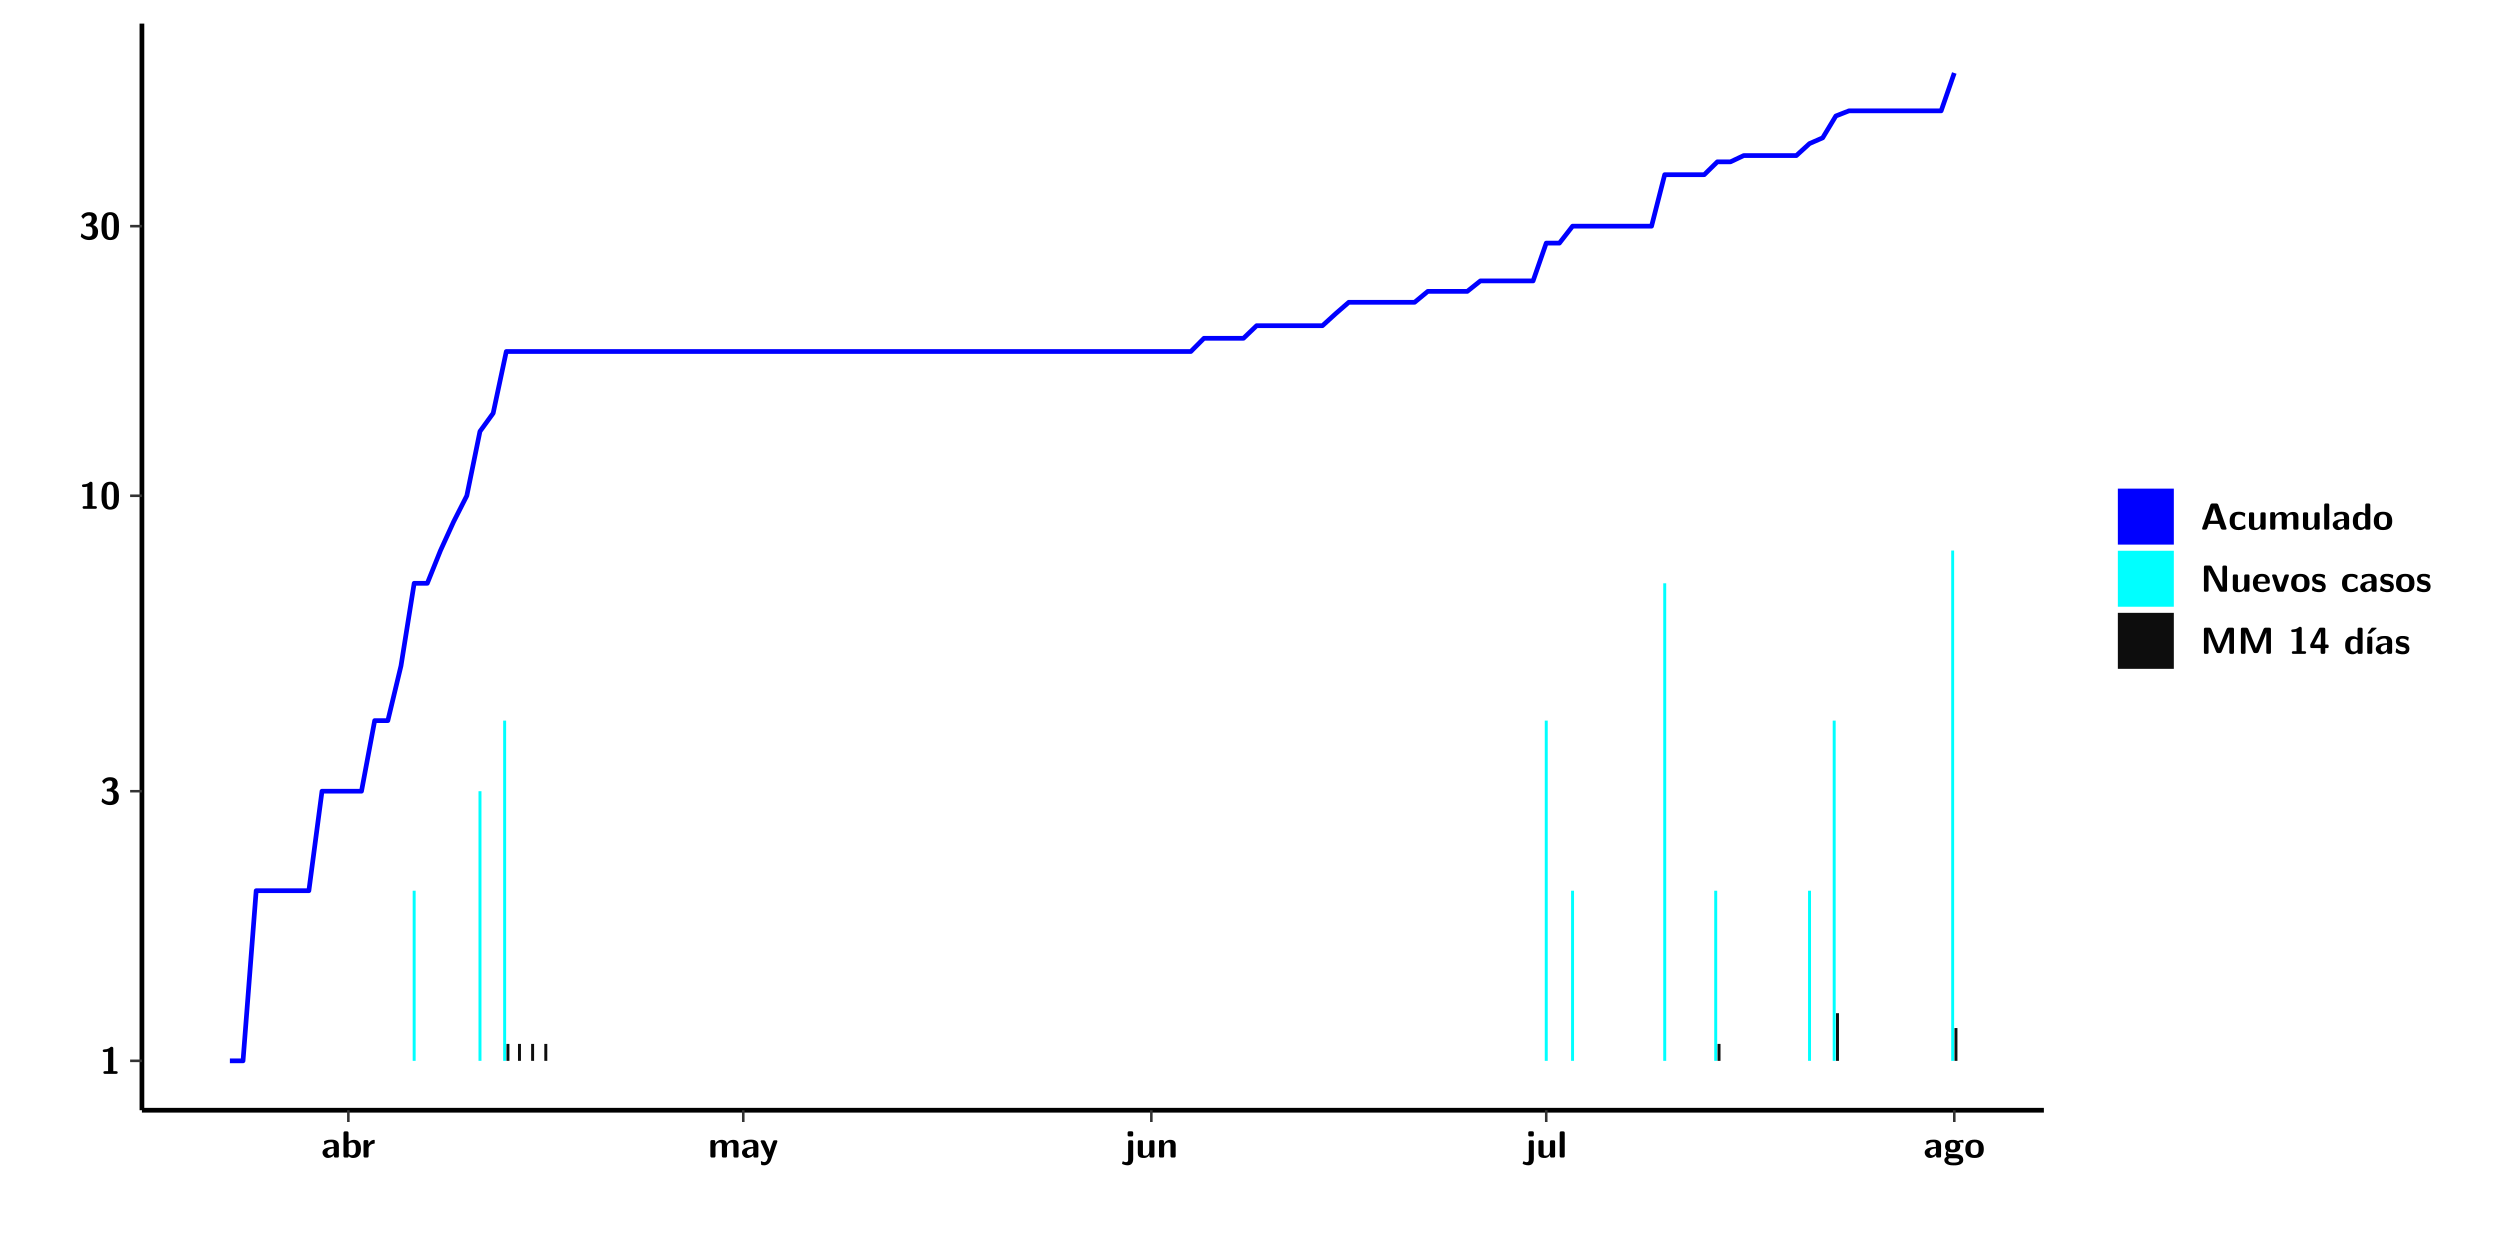
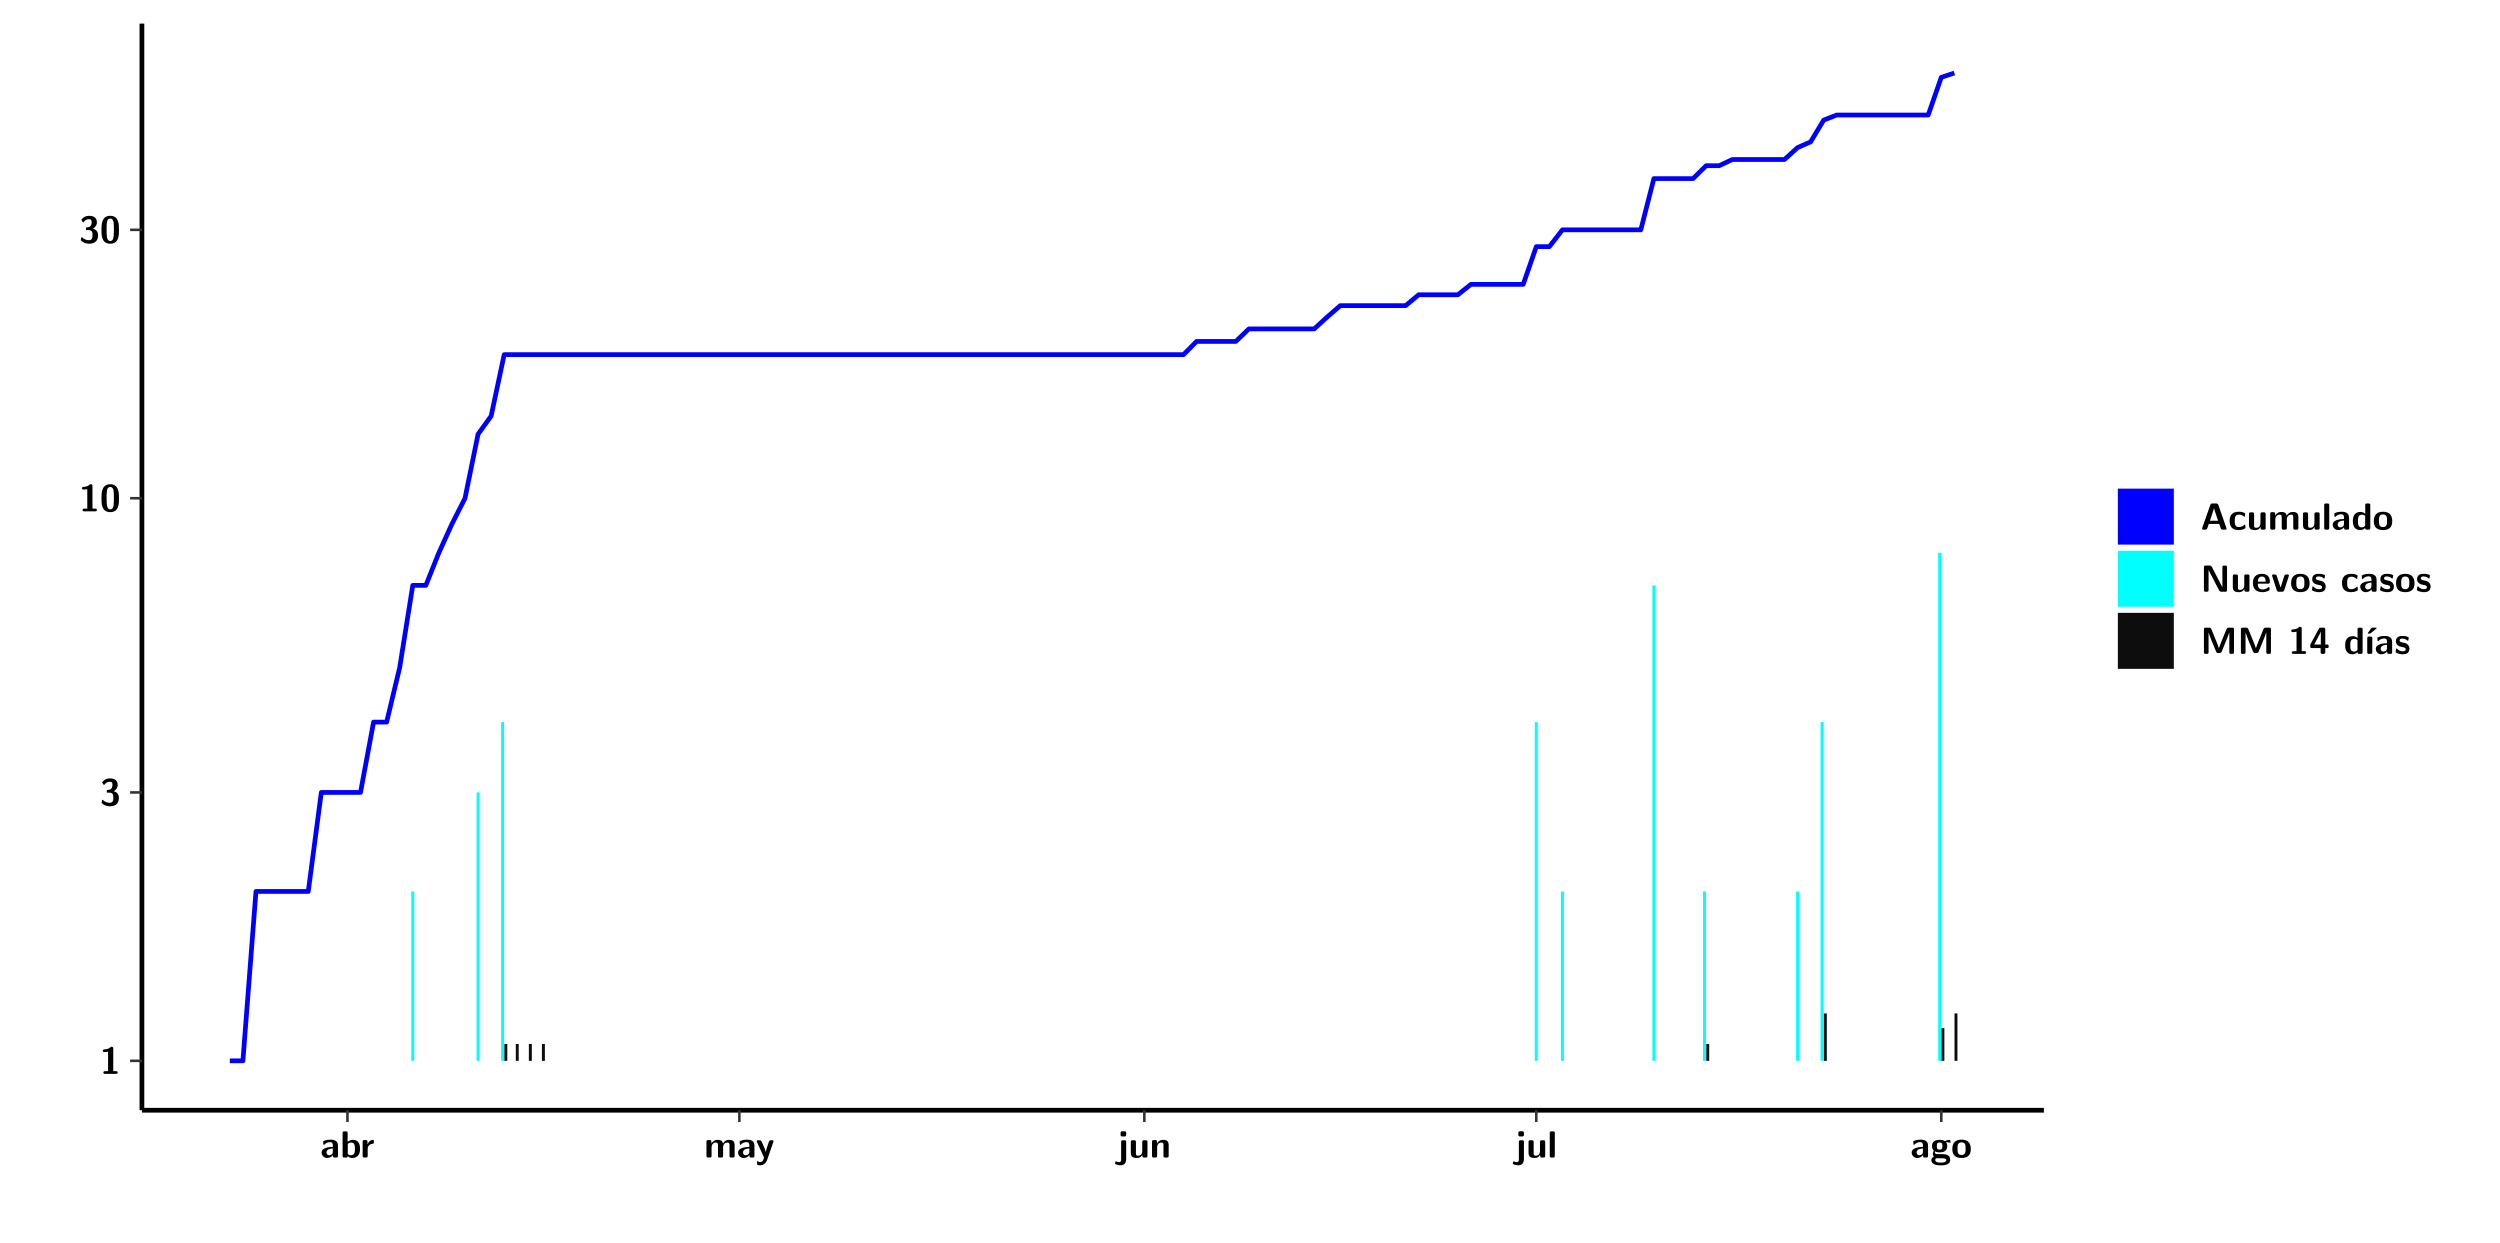
<svg xmlns="http://www.w3.org/2000/svg" xmlns:xlink="http://www.w3.org/1999/xlink" width="579.653pt" height="288pt" viewBox="0 0 579.653 288" version="1.1">
  <defs>
    <g>
      <symbol overflow="visible" id="glyph0-0">
        <path style="stroke:none;" d="" />
      </symbol>
      <symbol overflow="visible" id="glyph0-1">
        <path style="stroke:none;" d="M 3.109 -5.859 C 3.109 -6.016 3.109 -6.281 2.719 -6.281 C 2.547 -6.281 2.516 -6.266 2.406 -6.156 C 2.25 -6.016 1.922 -5.688 1.047 -5.672 C 0.891 -5.672 0.672 -5.609 0.672 -5.359 C 0.672 -5.047 0.969 -5.047 1.094 -5.047 C 1.344 -5.047 1.656 -5.078 1.906 -5.156 L 1.906 -0.625 L 1.234 -0.625 C 1.109 -0.625 0.812 -0.625 0.812 -0.312 C 0.812 0 1.109 0 1.234 0 L 3.719 0 C 3.828 0 4.141 0 4.141 -0.312 C 4.141 -0.625 3.828 -0.625 3.719 -0.625 L 3.109 -0.625 Z M 3.109 -5.859 " />
      </symbol>
      <symbol overflow="visible" id="glyph0-2">
        <path style="stroke:none;" d="M 0.844 -4.859 C 0.906 -4.766 0.953 -4.766 0.969 -4.766 C 1.031 -4.766 1.047 -4.797 1.094 -4.859 C 1.547 -5.5 2.172 -5.5 2.281 -5.5 C 2.844 -5.5 2.922 -5.203 2.922 -4.781 C 2.922 -4.656 2.922 -4.234 2.641 -3.906 C 2.438 -3.656 2.219 -3.641 1.953 -3.625 C 1.859 -3.609 1.688 -3.609 1.672 -3.578 C 1.609 -3.562 1.609 -3.5 1.609 -3.359 L 1.609 -3.203 C 1.609 -2.984 1.609 -2.969 1.844 -2.969 L 2.219 -2.969 C 3.031 -2.969 3.125 -2.469 3.125 -1.797 C 3.125 -1.203 3.062 -0.625 2.266 -0.625 C 1.984 -0.625 1.328 -0.688 0.75 -1.25 C 0.672 -1.328 0.656 -1.328 0.625 -1.328 C 0.531 -1.328 0.516 -1.25 0.516 -1.234 C 0.516 -1.234 0.406 -0.672 0.406 -0.625 C 0.406 -0.516 1.156 0.188 2.312 0.188 C 3.812 0.188 4.406 -0.609 4.406 -1.781 C 4.406 -2.562 3.984 -3.109 3.203 -3.297 C 3.906 -3.688 4.141 -4.266 4.141 -4.766 C 4.141 -6.156 2.891 -6.281 2.328 -6.281 C 1.125 -6.281 0.531 -5.422 0.531 -5.344 C 0.531 -5.297 0.594 -5.219 0.594 -5.219 Z M 0.844 -4.859 " />
      </symbol>
      <symbol overflow="visible" id="glyph0-3">
        <path style="stroke:none;" d="M 4.438 -3 C 4.438 -4.203 4.438 -6.281 2.406 -6.281 C 0.375 -6.281 0.375 -4.219 0.375 -3 C 0.375 -1.812 0.375 0.188 2.406 0.188 C 4.438 0.188 4.438 -1.781 4.438 -3 Z M 2.406 -0.438 C 1.75 -0.438 1.656 -1.25 1.625 -1.484 C 1.562 -1.953 1.562 -2.766 1.562 -3.125 C 1.562 -3.641 1.562 -4.203 1.625 -4.641 C 1.641 -4.875 1.734 -5.641 2.406 -5.641 C 3.047 -5.641 3.156 -4.906 3.188 -4.734 C 3.25 -4.281 3.25 -3.594 3.25 -3.125 C 3.25 -2.625 3.25 -1.953 3.188 -1.469 C 3.156 -1.234 3.062 -0.438 2.406 -0.438 Z M 2.406 -0.438 " />
      </symbol>
      <symbol overflow="visible" id="glyph0-4">
        <path style="stroke:none;" d="M 4.062 -2.766 C 4.062 -4.156 2.734 -4.156 2.297 -4.156 C 1.891 -4.156 1.453 -4.125 0.859 -3.891 C 0.672 -3.797 0.625 -3.781 0.625 -3.688 C 0.625 -3.625 0.688 -3.109 0.688 -3.047 C 0.703 -2.984 0.75 -2.938 0.812 -2.938 C 0.844 -2.938 0.875 -2.969 0.906 -3 C 1.281 -3.391 1.719 -3.578 2.266 -3.578 C 2.734 -3.578 2.875 -3.297 2.875 -2.781 L 2.875 -2.469 C 2.562 -2.469 0.266 -2.453 0.266 -1.172 C 0.266 -0.547 0.766 0.094 1.531 0.094 C 1.828 0.094 2.484 0.016 2.906 -0.594 L 2.906 -0.422 C 2.906 -0.141 2.969 0 3.328 0 L 3.641 0 C 3.984 0 4.062 -0.109 4.062 -0.422 Z M 2.875 -1.344 C 2.875 -0.531 2.047 -0.531 2.016 -0.531 C 1.641 -0.531 1.406 -0.844 1.406 -1.188 C 1.406 -2.047 2.625 -2.109 2.875 -2.109 Z M 2.875 -1.344 " />
      </symbol>
      <symbol overflow="visible" id="glyph0-5">
        <path style="stroke:none;" d="M 1.703 -5.656 C 1.703 -5.938 1.641 -6.078 1.281 -6.078 L 0.953 -6.078 C 0.641 -6.078 0.531 -5.984 0.531 -5.656 L 0.531 -0.422 C 0.531 -0.109 0.625 0 0.953 0 L 1.312 0 C 1.453 0 1.719 0 1.734 -0.344 C 2.125 0.094 2.578 0.094 2.719 0.094 C 4.578 0.094 4.578 -1.594 4.578 -2.031 C 4.578 -2.453 4.578 -4.109 2.938 -4.109 C 2.219 -4.109 1.781 -3.703 1.703 -3.625 Z M 1.734 -3.172 C 1.844 -3.281 2.109 -3.484 2.5 -3.484 C 3.391 -3.484 3.391 -2.672 3.391 -2.016 C 3.391 -1.375 3.391 -0.531 2.406 -0.531 C 2.047 -0.531 1.828 -0.75 1.734 -0.875 Z M 1.734 -3.172 " />
      </symbol>
      <symbol overflow="visible" id="glyph0-6">
        <path style="stroke:none;" d="M 1.703 -2.016 C 1.703 -2.844 2.391 -3.188 2.938 -3.219 C 3.109 -3.234 3.125 -3.234 3.125 -3.469 L 3.125 -3.875 C 3.125 -4.047 3.125 -4.109 2.969 -4.109 C 2.719 -4.109 2.078 -4.031 1.672 -3.078 L 1.656 -3.078 L 1.656 -3.641 C 1.656 -3.922 1.594 -4.062 1.234 -4.062 L 0.953 -4.062 C 0.641 -4.062 0.531 -3.969 0.531 -3.641 L 0.531 -0.422 C 0.531 -0.109 0.625 0 0.953 0 L 1.281 0 C 1.609 0 1.703 -0.109 1.703 -0.422 Z M 1.703 -2.016 " />
      </symbol>
      <symbol overflow="visible" id="glyph0-7">
        <path style="stroke:none;" d="M 7.062 -2.844 C 7.062 -3.75 6.672 -4.109 5.781 -4.109 C 5.156 -4.109 4.688 -3.828 4.359 -3.25 C 4.219 -4.078 3.484 -4.109 3.109 -4.109 C 2.938 -4.109 2.578 -4.109 2.188 -3.828 C 1.906 -3.625 1.734 -3.344 1.672 -3.203 L 1.672 -3.641 C 1.672 -3.922 1.609 -4.062 1.25 -4.062 L 0.953 -4.062 C 0.625 -4.062 0.531 -3.969 0.531 -3.641 L 0.531 -0.422 C 0.531 -0.109 0.625 0 0.953 0 L 1.297 0 C 1.625 0 1.719 -0.109 1.719 -0.422 L 1.719 -2.359 C 1.719 -3.141 2.25 -3.484 2.688 -3.484 C 3.109 -3.484 3.203 -3.297 3.203 -2.828 L 3.203 -0.422 C 3.203 -0.109 3.297 0 3.625 0 L 3.969 0 C 4.297 0 4.391 -0.109 4.391 -0.422 L 4.391 -2.359 C 4.391 -3.141 4.922 -3.484 5.359 -3.484 C 5.781 -3.484 5.875 -3.297 5.875 -2.828 L 5.875 -0.422 C 5.875 -0.109 5.969 0 6.297 0 L 6.641 0 C 6.984 0 7.062 -0.109 7.062 -0.422 Z M 7.062 -2.844 " />
      </symbol>
      <symbol overflow="visible" id="glyph0-8">
        <path style="stroke:none;" d="M 4.109 -3.609 C 4.141 -3.719 4.141 -3.734 4.141 -3.781 C 4.141 -4.016 3.906 -4.016 3.797 -4.016 L 3.609 -4.016 C 3.469 -4.016 3.266 -4.016 3.141 -3.812 C 3.109 -3.766 2.406 -1.828 2.359 -1.25 L 2.344 -1.25 C 2.312 -1.672 1.953 -2.484 1.562 -3.328 C 1.328 -3.891 1.266 -4.016 0.828 -4.016 L 0.594 -4.016 C 0.469 -4.016 0.25 -4.016 0.25 -3.781 C 0.25 -3.75 0.281 -3.688 0.297 -3.641 L 1.953 0 C 1.891 0.188 1.859 0.281 1.828 0.375 C 1.734 0.656 1.578 1.047 1.109 1.047 C 0.812 1.047 0.609 0.922 0.516 0.875 C 0.469 0.844 0.453 0.828 0.422 0.828 C 0.391 0.828 0.312 0.859 0.312 0.969 C 0.312 1.031 0.375 1.641 0.391 1.672 C 0.469 1.781 0.953 1.797 1.094 1.797 C 2.172 1.797 2.609 0.766 2.672 0.547 Z M 4.109 -3.609 " />
      </symbol>
      <symbol overflow="visible" id="glyph0-9">
        <path style="stroke:none;" d="M 1.969 -5.672 C 1.969 -5.953 1.906 -6.094 1.547 -6.094 L 1.094 -6.094 C 0.766 -6.094 0.672 -5.984 0.672 -5.672 L 0.672 -5.312 C 0.672 -5.031 0.734 -4.891 1.094 -4.891 L 1.547 -4.891 C 1.875 -4.891 1.969 -5 1.969 -5.312 Z M 0.797 0.484 C 0.797 0.703 0.797 1.062 0.25 1.062 C 0.156 1.062 -0.094 1.031 -0.266 0.922 C -0.359 0.875 -0.375 0.875 -0.406 0.875 C -0.484 0.875 -0.5 0.922 -0.547 1.094 C -0.609 1.281 -0.625 1.359 -0.625 1.391 C -0.625 1.547 0.109 1.797 0.656 1.797 C 1.625 1.797 1.969 1.141 1.969 0.281 L 1.969 -3.594 C 1.969 -3.875 1.906 -4.016 1.547 -4.016 L 1.219 -4.016 C 0.891 -4.016 0.797 -3.906 0.797 -3.594 Z M 0.797 0.484 " />
      </symbol>
      <symbol overflow="visible" id="glyph0-10">
        <path style="stroke:none;" d="M 4.391 -3.594 C 4.391 -3.875 4.328 -4.016 3.969 -4.016 L 3.609 -4.016 C 3.281 -4.016 3.188 -3.906 3.188 -3.594 L 3.188 -1.516 C 3.188 -0.938 2.891 -0.438 2.266 -0.438 C 1.766 -0.438 1.719 -0.562 1.719 -1.031 L 1.719 -3.594 C 1.719 -3.875 1.656 -4.016 1.297 -4.016 L 0.953 -4.016 C 0.625 -4.016 0.531 -3.922 0.531 -3.594 L 0.531 -1.109 C 0.531 -0.172 1.031 0.094 1.953 0.094 C 2.188 0.094 2.812 0.094 3.219 -0.656 L 3.219 -0.422 C 3.219 -0.141 3.281 0 3.641 0 L 3.969 0 C 4.297 0 4.391 -0.109 4.391 -0.422 Z M 4.391 -3.594 " />
      </symbol>
      <symbol overflow="visible" id="glyph0-11">
        <path style="stroke:none;" d="M 4.391 -2.844 C 4.391 -3.75 4 -4.109 3.109 -4.109 C 2.188 -4.109 1.781 -3.438 1.672 -3.203 L 1.672 -3.641 C 1.672 -3.922 1.609 -4.062 1.25 -4.062 L 0.953 -4.062 C 0.625 -4.062 0.531 -3.969 0.531 -3.641 L 0.531 -0.422 C 0.531 -0.109 0.625 0 0.953 0 L 1.297 0 C 1.625 0 1.719 -0.109 1.719 -0.422 L 1.719 -2.359 C 1.719 -3.125 2.219 -3.484 2.688 -3.484 C 3.109 -3.484 3.188 -3.281 3.188 -2.828 L 3.188 -0.422 C 3.188 -0.141 3.25 0 3.609 0 L 3.969 0 C 4.297 0 4.391 -0.109 4.391 -0.422 Z M 4.391 -2.844 " />
      </symbol>
      <symbol overflow="visible" id="glyph0-12">
        <path style="stroke:none;" d="M 1.703 -5.656 C 1.703 -5.938 1.641 -6.078 1.281 -6.078 L 0.953 -6.078 C 0.641 -6.078 0.531 -5.984 0.531 -5.656 L 0.531 -0.422 C 0.531 -0.109 0.625 0 0.953 0 L 1.281 0 C 1.609 0 1.703 -0.109 1.703 -0.422 Z M 1.703 -5.656 " />
      </symbol>
      <symbol overflow="visible" id="glyph0-13">
        <path style="stroke:none;" d="M 1.75 -0.812 C 1.438 -0.812 1.312 -0.812 1.188 -0.906 C 1.156 -0.953 1.016 -1.078 1.016 -1.312 C 1.016 -1.375 1.016 -1.391 1.031 -1.438 C 1.438 -1.203 1.953 -1.203 2.141 -1.203 C 2.5 -1.203 3.906 -1.203 3.906 -2.656 C 3.906 -3.172 3.703 -3.469 3.625 -3.562 C 3.781 -3.562 4.078 -3.562 4.438 -3.469 C 4.484 -3.453 4.547 -3.438 4.562 -3.438 C 4.641 -3.438 4.688 -3.484 4.688 -3.547 C 4.688 -3.578 4.641 -3.797 4.625 -3.891 C 4.578 -4.094 4.578 -4.109 4.422 -4.109 C 4.156 -4.109 3.719 -4 3.391 -3.797 C 2.969 -4.078 2.516 -4.109 2.141 -4.109 C 1.766 -4.109 0.375 -4.109 0.375 -2.672 C 0.375 -2.312 0.469 -1.875 0.812 -1.594 C 0.562 -1.266 0.562 -0.922 0.562 -0.875 C 0.562 -0.703 0.625 -0.422 0.812 -0.188 C 0.672 -0.125 0.219 0.031 0.219 0.594 C 0.219 0.859 0.344 1.312 0.906 1.562 C 1.406 1.797 1.984 1.812 2.406 1.812 C 2.922 1.812 4.594 1.812 4.594 0.562 C 4.594 -0.812 3.359 -0.812 2.172 -0.812 Z M 2.141 -1.844 C 1.531 -1.844 1.5 -2.172 1.5 -2.656 C 1.5 -3.141 1.531 -3.484 2.141 -3.484 C 2.75 -3.484 2.781 -3.141 2.781 -2.672 C 2.781 -2.188 2.75 -1.844 2.141 -1.844 Z M 2.609 0.156 C 3.328 0.156 3.688 0.266 3.688 0.594 C 3.688 1.172 2.688 1.172 2.406 1.172 C 2.062 1.172 1.125 1.172 1.125 0.562 C 1.125 0.156 1.391 0.156 1.594 0.156 Z M 2.609 0.156 " />
      </symbol>
      <symbol overflow="visible" id="glyph0-14">
        <path style="stroke:none;" d="M 4.547 -1.969 C 4.547 -3.406 3.844 -4.156 2.406 -4.156 C 0.953 -4.156 0.266 -3.391 0.266 -1.969 C 0.266 -0.547 1.031 0.094 2.406 0.094 C 3.781 0.094 4.547 -0.531 4.547 -1.969 Z M 2.406 -0.594 C 1.469 -0.594 1.469 -1.375 1.469 -2.078 C 1.469 -2.75 1.469 -3.531 2.406 -3.531 C 3.344 -3.531 3.344 -2.766 3.344 -2.078 C 3.344 -1.391 3.344 -0.594 2.406 -0.594 Z M 2.406 -0.594 " />
      </symbol>
      <symbol overflow="visible" id="glyph0-15">
        <path style="stroke:none;" d="M 4.156 -5.703 C 4.031 -6.078 3.766 -6.078 3.594 -6.078 L 2.828 -6.078 C 2.641 -6.078 2.391 -6.078 2.266 -5.703 L 0.406 -0.406 C 0.375 -0.297 0.375 -0.281 0.375 -0.234 C 0.375 0 0.594 0 0.703 0 L 1.031 0 C 1.188 0 1.453 0 1.578 -0.344 L 1.922 -1.328 L 4.344 -1.328 L 4.641 -0.484 C 4.75 -0.172 4.812 0 5.234 0 L 5.703 0 C 5.828 0 6.047 0 6.047 -0.234 C 6.047 -0.281 6.047 -0.297 6 -0.406 Z M 2.812 -3.938 C 2.938 -4.328 3.062 -4.656 3.125 -4.969 L 3.141 -4.969 C 3.188 -4.766 3.188 -4.75 3.25 -4.547 L 4.078 -2.078 L 2.188 -2.078 Z M 2.812 -3.938 " />
      </symbol>
      <symbol overflow="visible" id="glyph0-16">
        <path style="stroke:none;" d="M 4 -0.438 C 4 -0.531 3.969 -0.938 3.953 -1.047 C 3.953 -1.078 3.938 -1.172 3.844 -1.172 C 3.812 -1.172 3.797 -1.172 3.703 -1.078 C 3.562 -0.953 3.141 -0.594 2.422 -0.594 C 1.516 -0.594 1.516 -1.469 1.516 -2.031 C 1.516 -2.75 1.562 -3.484 2.453 -3.484 C 3.031 -3.484 3.266 -3.344 3.578 -3.078 C 3.688 -2.984 3.703 -2.984 3.734 -2.984 C 3.828 -2.984 3.844 -3.062 3.844 -3.094 C 3.859 -3.172 3.953 -3.656 3.953 -3.703 C 3.953 -3.781 3.891 -3.812 3.75 -3.891 C 3.328 -4.078 3.062 -4.156 2.453 -4.156 C 1.141 -4.156 0.328 -3.547 0.328 -2.016 C 0.328 -0.562 1.078 0.094 2.406 0.094 C 2.641 0.094 3.172 0.094 3.75 -0.203 C 4 -0.344 4 -0.344 4 -0.438 Z M 4 -0.438 " />
      </symbol>
      <symbol overflow="visible" id="glyph0-17">
        <path style="stroke:none;" d="M 4.375 -5.656 C 4.375 -5.938 4.312 -6.078 3.953 -6.078 L 3.625 -6.078 C 3.297 -6.078 3.203 -5.969 3.203 -5.656 L 3.203 -3.672 C 2.812 -4.047 2.375 -4.109 2.109 -4.109 C 0.328 -4.109 0.328 -2.422 0.328 -2 C 0.328 -1.594 0.328 0.094 2.062 0.094 C 2.422 0.094 2.812 -0.016 3.188 -0.406 C 3.188 -0.094 3.297 0 3.609 0 L 3.953 0 C 4.281 0 4.375 -0.109 4.375 -0.422 Z M 3.188 -1.094 C 3.188 -0.953 3.188 -0.875 2.922 -0.688 C 2.703 -0.547 2.5 -0.531 2.406 -0.531 C 1.516 -0.531 1.516 -1.344 1.516 -2 C 1.516 -2.656 1.516 -3.484 2.5 -3.484 C 2.75 -3.484 2.984 -3.391 3.188 -3.203 Z M 3.188 -1.094 " />
      </symbol>
      <symbol overflow="visible" id="glyph0-18">
        <path style="stroke:none;" d="M 2.656 -5.734 C 2.469 -6.078 2.203 -6.078 2.031 -6.078 L 1.219 -6.078 C 0.906 -6.078 0.797 -5.984 0.797 -5.656 L 0.797 -0.422 C 0.797 -0.109 0.891 0 1.219 0 L 1.453 0 C 1.781 0 1.875 -0.109 1.875 -0.422 L 1.875 -5.016 L 1.891 -5.016 L 4.297 -0.344 C 4.484 0 4.75 0 4.922 0 L 5.734 0 C 6.062 0 6.156 -0.109 6.156 -0.422 L 6.156 -5.656 C 6.156 -5.938 6.094 -6.078 5.734 -6.078 L 5.5 -6.078 C 5.156 -6.078 5.078 -5.969 5.078 -5.656 L 5.078 -1.062 L 5.062 -1.062 Z M 2.656 -5.734 " />
      </symbol>
      <symbol overflow="visible" id="glyph0-19">
        <path style="stroke:none;" d="M 3.781 -1.875 C 3.984 -1.875 4.203 -1.891 4.203 -2.281 C 4.203 -3.406 3.672 -4.156 2.359 -4.156 C 0.969 -4.156 0.266 -3.375 0.266 -2.047 C 0.266 -0.609 1.109 0.094 2.484 0.094 C 2.812 0.094 3.312 0.047 3.891 -0.234 C 4.078 -0.328 4.141 -0.359 4.141 -0.469 C 4.141 -0.531 4.125 -0.781 4.109 -0.844 C 4.078 -1.125 4.062 -1.125 3.984 -1.125 C 3.953 -1.125 3.938 -1.125 3.844 -1.047 C 3.328 -0.594 2.797 -0.531 2.516 -0.531 C 1.531 -0.531 1.422 -1.312 1.391 -1.875 Z M 1.406 -2.344 C 1.422 -2.875 1.609 -3.531 2.359 -3.531 C 3.062 -3.531 3.203 -3.031 3.219 -2.344 Z M 1.406 -2.344 " />
      </symbol>
      <symbol overflow="visible" id="glyph0-20">
        <path style="stroke:none;" d="M 4.109 -3.609 C 4.141 -3.719 4.141 -3.75 4.141 -3.766 C 4.141 -4.016 3.922 -4.016 3.797 -4.016 L 3.609 -4.016 C 3.25 -4.016 3.141 -3.891 3.062 -3.641 L 2.203 -0.984 L 1.328 -3.641 C 1.266 -3.828 1.203 -4.016 0.781 -4.016 L 0.578 -4.016 C 0.453 -4.016 0.234 -4.016 0.234 -3.766 C 0.234 -3.75 0.234 -3.719 0.266 -3.609 L 1.312 -0.375 C 1.438 0 1.703 0 1.859 0 L 2.5 0 C 2.672 0 2.938 0 3.062 -0.375 Z M 4.109 -3.609 " />
      </symbol>
      <symbol overflow="visible" id="glyph0-21">
        <path style="stroke:none;" d="M 3.469 -1.234 C 3.469 -1.734 3.203 -2.031 3.047 -2.172 C 2.703 -2.484 2.391 -2.547 2.031 -2.609 C 1.547 -2.703 1.188 -2.766 1.188 -3.109 C 1.188 -3.469 1.484 -3.547 1.828 -3.547 C 2.406 -3.547 2.719 -3.328 2.953 -3.125 C 3.047 -3.047 3.062 -3.047 3.094 -3.047 C 3.188 -3.047 3.203 -3.125 3.203 -3.156 C 3.219 -3.219 3.312 -3.719 3.312 -3.766 C 3.312 -3.906 2.844 -4.031 2.75 -4.062 C 2.406 -4.156 2.125 -4.156 1.891 -4.156 C 1.5 -4.156 0.328 -4.156 0.328 -2.906 C 0.328 -2.484 0.516 -2.219 0.75 -2 C 1.062 -1.734 1.406 -1.672 1.906 -1.562 C 2.156 -1.531 2.609 -1.453 2.609 -1.062 C 2.609 -0.656 2.266 -0.594 1.922 -0.594 C 1.531 -0.594 1.047 -0.703 0.625 -1.188 C 0.594 -1.234 0.562 -1.266 0.516 -1.266 C 0.422 -1.266 0.406 -1.188 0.391 -1.125 C 0.375 -1.016 0.266 -0.516 0.266 -0.422 C 0.266 -0.266 0.922 -0.062 0.922 -0.047 C 1.406 0.094 1.766 0.094 1.922 0.094 C 2.359 0.094 3.469 0.062 3.469 -1.234 Z M 3.469 -1.234 " />
      </symbol>
      <symbol overflow="visible" id="glyph0-22">
        <path style="stroke:none;" d="M 4.859 -2.859 C 4.688 -2.422 4.359 -1.609 4.281 -1.312 C 4.203 -1.625 3.844 -2.484 3.656 -2.953 L 2.531 -5.719 C 2.391 -6.078 2.109 -6.078 1.953 -6.078 L 1.219 -6.078 C 0.906 -6.078 0.797 -5.984 0.797 -5.656 L 0.797 -0.422 C 0.797 -0.109 0.891 0 1.219 0 L 1.453 0 C 1.781 0 1.875 -0.109 1.875 -0.422 L 1.875 -4.953 L 1.891 -4.953 C 1.984 -4.562 2.375 -3.578 2.578 -3.062 L 3.609 -0.562 C 3.766 -0.188 3.969 -0.188 4.266 -0.188 C 4.562 -0.188 4.781 -0.188 4.938 -0.562 L 6.062 -3.328 C 6.141 -3.531 6.625 -4.719 6.672 -4.953 L 6.688 -4.953 L 6.688 -0.422 C 6.688 -0.141 6.75 0 7.109 0 L 7.344 0 C 7.672 0 7.766 -0.109 7.766 -0.422 L 7.766 -5.656 C 7.766 -5.938 7.703 -6.078 7.344 -6.078 L 6.609 -6.078 C 6.391 -6.078 6.172 -6.062 6.016 -5.703 Z M 4.859 -2.859 " />
      </symbol>
      <symbol overflow="visible" id="glyph0-23">
        <path style="stroke:none;" d="M 0.344 -2.297 C 0.266 -2.172 0.266 -2.141 0.266 -1.984 L 0.266 -1.766 C 0.266 -1.484 0.328 -1.344 0.688 -1.344 L 2.672 -1.344 L 2.672 -0.422 C 2.672 -0.141 2.719 0 3.078 0 L 3.328 0 C 3.656 0 3.75 -0.109 3.75 -0.422 L 3.75 -1.344 L 4.125 -1.344 C 4.391 -1.344 4.547 -1.406 4.547 -1.75 C 4.547 -2.078 4.422 -2.172 4.125 -2.172 L 3.75 -2.172 L 3.75 -5.656 C 3.75 -5.984 3.656 -6.078 3.328 -6.078 L 2.688 -6.078 C 2.531 -6.078 2.391 -6.078 2.281 -5.875 Z M 1.188 -2.172 C 2.578 -4.75 2.672 -5.016 2.703 -5.156 L 2.719 -5.156 L 2.719 -2.172 Z M 1.188 -2.172 " />
      </symbol>
      <symbol overflow="visible" id="glyph0-24">
        <path style="stroke:none;" d="M 3.906 -5.844 C 3.953 -5.875 4 -5.922 4 -5.969 C 4 -6.078 3.906 -6.078 3.766 -6.078 L 3.047 -6.078 C 2.875 -6.078 2.859 -6.078 2.781 -5.984 L 2.031 -4.953 C 1.953 -4.859 1.953 -4.844 1.953 -4.828 C 1.953 -4.703 2.047 -4.703 2.188 -4.703 L 2.516 -4.703 Z M 3.906 -5.844 " />
      </symbol>
      <symbol overflow="visible" id="glyph0-25">
        <path style="stroke:none;" d="M 1.703 -3.594 C 1.703 -3.875 1.641 -4.016 1.281 -4.016 L 0.953 -4.016 C 0.641 -4.016 0.531 -3.922 0.531 -3.594 L 0.531 -0.422 C 0.531 -0.109 0.625 0 0.953 0 L 1.281 0 C 1.609 0 1.703 -0.109 1.703 -0.422 Z M 1.703 -3.594 " />
      </symbol>
    </g>
    <clipPath id="clip1">
      <path d="M 0 0 L 576.008 0 L 576.008 288 L 0 288 Z M 0 0 " />
    </clipPath>
    <clipPath id="clip2">
      <path d="M 32.906 5.477 L 473.898 5.477 L 473.898 257.414 L 32.906 257.414 Z M 32.906 5.477 " />
    </clipPath>
  </defs>
  <g id="surface1">
    <g clip-path="url(#clip1)" clip-rule="nonzero">
      <path style="fill-rule:nonzero;fill:rgb(100%,100%,100%);fill-opacity:1;stroke-width:0.598;stroke-linecap:round;stroke-linejoin:round;stroke:rgb(100%,100%,100%);stroke-opacity:1;stroke-miterlimit:10;" d="M 0 0 L 0 288.004 L 576.008 288.004 L 576.008 0 Z M 0 0 " transform="matrix(1,0,0,-1,0,288)" />
    </g>
    <g clip-path="url(#clip2)" clip-rule="nonzero">
      <path style=" stroke:none;fill-rule:nonzero;fill:rgb(100%,100%,100%);fill-opacity:1;" d="M 32.906 257.414 L 32.906 5.477 L 473.898 5.477 L 473.898 257.414 Z M 32.906 257.414 " />
    </g>
-     <path style=" stroke:none;fill-rule:nonzero;fill:rgb(0%,100%,100%);fill-opacity:1;" d="M 95.684 245.969 L 95.684 206.523 L 96.371 206.523 L 96.371 245.969 Z M 95.684 245.969 " />
-     <path style=" stroke:none;fill-rule:nonzero;fill:rgb(0%,100%,100%);fill-opacity:1;" d="M 110.945 245.969 L 110.945 183.449 L 111.633 183.449 L 111.633 245.969 Z M 110.945 245.969 " />
-     <path style=" stroke:none;fill-rule:nonzero;fill:rgb(0%,100%,100%);fill-opacity:1;" d="M 116.664 245.969 L 116.664 167.082 L 117.352 167.082 L 117.352 245.969 Z M 116.664 245.969 " />
-     <path style=" stroke:none;fill-rule:nonzero;fill:rgb(4.999%,4.999%,4.999%);fill-opacity:1;" d="M 117.43 245.969 L 117.43 242.043 L 118.117 242.043 L 118.117 245.969 Z M 117.43 245.969 " />
-     <path style=" stroke:none;fill-rule:nonzero;fill:rgb(4.999%,4.999%,4.999%);fill-opacity:1;" d="M 120.102 245.969 L 120.102 242.043 L 120.789 242.043 L 120.789 245.969 Z M 120.102 245.969 " />
-     <path style=" stroke:none;fill-rule:nonzero;fill:rgb(4.999%,4.999%,4.999%);fill-opacity:1;" d="M 123.148 245.969 L 123.148 242.043 L 123.836 242.043 L 123.836 245.969 Z M 123.148 245.969 " />
-     <path style=" stroke:none;fill-rule:nonzero;fill:rgb(4.999%,4.999%,4.999%);fill-opacity:1;" d="M 126.207 245.969 L 126.207 242.043 L 126.895 242.043 L 126.895 245.969 Z M 126.207 245.969 " />
-     <path style=" stroke:none;fill-rule:nonzero;fill:rgb(0%,100%,100%);fill-opacity:1;" d="M 358.172 245.969 L 358.172 167.082 L 358.859 167.082 L 358.859 245.969 Z M 358.172 245.969 " />
-     <path style=" stroke:none;fill-rule:nonzero;fill:rgb(0%,100%,100%);fill-opacity:1;" d="M 364.27 245.969 L 364.27 206.523 L 364.957 206.523 L 364.957 245.969 Z M 364.27 245.969 " />
-     <path style=" stroke:none;fill-rule:nonzero;fill:rgb(0%,100%,100%);fill-opacity:1;" d="M 385.641 245.969 L 385.641 135.242 L 386.328 135.242 L 386.328 245.969 Z M 385.641 245.969 " />
-     <path style=" stroke:none;fill-rule:nonzero;fill:rgb(0%,100%,100%);fill-opacity:1;" d="M 397.465 245.969 L 397.465 206.523 L 398.152 206.523 L 398.152 245.969 Z M 397.465 245.969 " />
-     <path style=" stroke:none;fill-rule:nonzero;fill:rgb(4.999%,4.999%,4.999%);fill-opacity:1;" d="M 398.23 245.969 L 398.23 242.043 L 398.918 242.043 L 398.918 245.969 Z M 398.23 245.969 " />
-     <path style=" stroke:none;fill-rule:nonzero;fill:rgb(0%,100%,100%);fill-opacity:1;" d="M 419.215 245.969 L 419.215 206.523 L 419.902 206.523 L 419.902 245.969 Z M 419.215 245.969 " />
-     <path style=" stroke:none;fill-rule:nonzero;fill:rgb(0%,100%,100%);fill-opacity:1;" d="M 424.934 245.969 L 424.934 167.082 L 425.621 167.082 L 425.621 245.969 Z M 424.934 245.969 " />
-     <path style=" stroke:none;fill-rule:nonzero;fill:rgb(4.999%,4.999%,4.999%);fill-opacity:1;" d="M 425.699 245.969 L 425.699 234.918 L 426.387 234.918 L 426.387 245.969 Z M 425.699 245.969 " />
-     <path style=" stroke:none;fill-rule:nonzero;fill:rgb(0%,100%,100%);fill-opacity:1;" d="M 452.41 245.969 L 452.41 127.648 L 453.086 127.648 L 453.086 245.969 Z M 452.41 245.969 " />
-     <path style=" stroke:none;fill-rule:nonzero;fill:rgb(4.999%,4.999%,4.999%);fill-opacity:1;" d="M 453.168 245.969 L 453.168 238.367 L 453.855 238.367 L 453.855 245.969 Z M 453.168 245.969 " />
-     <path style="fill:none;stroke-width:1.096;stroke-linecap:butt;stroke-linejoin:round;stroke:rgb(0%,0%,100%);stroke-opacity:1;stroke-miterlimit:10;" d="M 53.301 42.031 L 56.348 42.031 L 59.398 81.477 L 71.613 81.477 L 74.66 104.551 L 83.816 104.551 L 86.875 120.918 L 89.926 120.918 L 92.973 133.609 L 96.031 152.758 L 99.078 152.758 L 102.129 160.352 L 105.188 167.055 L 108.234 173.055 L 111.285 187.977 L 114.344 192.191 L 117.391 206.5 L 276.109 206.5 L 279.156 209.566 L 288.312 209.566 L 291.359 212.484 L 306.625 212.484 L 309.684 215.266 L 312.73 217.914 L 327.996 217.914 L 331.043 220.438 L 340.199 220.438 L 343.246 222.867 L 355.461 222.867 L 358.512 231.633 L 361.57 231.633 L 364.617 235.559 L 382.93 235.559 L 385.977 247.496 L 395.145 247.496 L 398.191 250.484 L 401.242 250.484 L 404.301 251.93 L 416.504 251.93 L 419.551 254.707 L 422.609 256.043 L 425.66 261.105 L 428.707 262.301 L 450.078 262.301 L 453.125 271.078 " transform="matrix(1,0,0,-1,0,288)" />
+     <path style=" stroke:none;fill-rule:nonzero;fill:rgb(0%,100%,100%);fill-opacity:1;" d="M 95.363 245.969 L 95.363 206.695 L 96.043 206.695 L 96.043 245.969 Z M 95.363 245.969 " />
+     <path style=" stroke:none;fill-rule:nonzero;fill:rgb(0%,100%,100%);fill-opacity:1;" d="M 110.508 245.969 L 110.508 183.73 L 111.184 183.73 L 111.184 245.969 Z M 110.508 245.969 " />
+     <path style=" stroke:none;fill-rule:nonzero;fill:rgb(0%,100%,100%);fill-opacity:1;" d="M 116.188 245.969 L 116.188 167.43 L 116.863 167.43 L 116.863 245.969 Z M 116.188 245.969 " />
+     <path style=" stroke:none;fill-rule:nonzero;fill:rgb(4.999%,4.999%,4.999%);fill-opacity:1;" d="M 116.941 245.969 L 116.941 242.051 L 117.621 242.051 L 117.621 245.969 Z M 116.941 245.969 " />
+     <path style=" stroke:none;fill-rule:nonzero;fill:rgb(4.999%,4.999%,4.999%);fill-opacity:1;" d="M 119.594 245.969 L 119.594 242.051 L 120.27 242.051 L 120.27 245.969 Z M 119.594 245.969 " />
+     <path style=" stroke:none;fill-rule:nonzero;fill:rgb(4.999%,4.999%,4.999%);fill-opacity:1;" d="M 122.621 245.969 L 122.621 242.051 L 123.309 242.051 L 123.309 245.969 Z M 122.621 245.969 " />
+     <path style=" stroke:none;fill-rule:nonzero;fill:rgb(4.999%,4.999%,4.999%);fill-opacity:1;" d="M 125.652 245.969 L 125.652 242.051 L 126.336 242.051 L 126.336 245.969 Z M 125.652 245.969 " />
+     <path style=" stroke:none;fill-rule:nonzero;fill:rgb(0%,100%,100%);fill-opacity:1;" d="M 355.859 245.969 L 355.859 167.43 L 356.547 167.43 L 356.547 245.969 Z M 355.859 245.969 " />
+     <path style=" stroke:none;fill-rule:nonzero;fill:rgb(0%,100%,100%);fill-opacity:1;" d="M 361.918 245.969 L 361.918 206.695 L 362.605 206.695 L 362.605 245.969 Z M 361.918 245.969 " />
+     <path style=" stroke:none;fill-rule:nonzero;fill:rgb(0%,100%,100%);fill-opacity:1;" d="M 383.129 245.969 L 383.129 135.73 L 383.805 135.73 L 383.805 245.969 Z M 383.129 245.969 " />
+     <path style=" stroke:none;fill-rule:nonzero;fill:rgb(0%,100%,100%);fill-opacity:1;" d="M 394.863 245.969 L 394.863 206.695 L 395.543 206.695 L 395.543 245.969 Z M 394.863 245.969 " />
+     <path style=" stroke:none;fill-rule:nonzero;fill:rgb(4.999%,4.999%,4.999%);fill-opacity:1;" d="M 395.621 245.969 L 395.621 242.051 L 396.301 242.051 L 396.301 245.969 Z M 395.621 245.969 " />
+     <path style=" stroke:none;fill-rule:nonzero;fill:rgb(0%,100%,100%);fill-opacity:1;" d="M 416.445 245.969 L 416.445 206.695 L 417.133 206.695 L 417.133 245.969 Z M 416.445 245.969 " />
+     <path style=" stroke:none;fill-rule:nonzero;fill:rgb(0%,100%,100%);fill-opacity:1;" d="M 422.121 245.969 L 422.121 167.43 L 422.809 167.43 L 422.809 245.969 Z M 422.121 245.969 " />
+     <path style=" stroke:none;fill-rule:nonzero;fill:rgb(4.999%,4.999%,4.999%);fill-opacity:1;" d="M 422.879 245.969 L 422.879 234.969 L 423.566 234.969 L 423.566 245.969 Z M 422.879 245.969 " />
+     <path style=" stroke:none;fill-rule:nonzero;fill:rgb(0%,100%,100%);fill-opacity:1;" d="M 449.391 245.969 L 449.391 128.168 L 450.066 128.168 L 450.066 245.969 Z M 449.391 245.969 " />
+     <path style=" stroke:none;fill-rule:nonzero;fill:rgb(4.999%,4.999%,4.999%);fill-opacity:1;" d="M 450.148 245.969 L 450.148 238.395 L 450.824 238.395 L 450.824 245.969 Z M 450.148 245.969 " />
+     <path style=" stroke:none;fill-rule:nonzero;fill:rgb(4.999%,4.999%,4.999%);fill-opacity:1;" d="M 453.176 245.969 L 453.176 234.969 L 453.855 234.969 L 453.855 245.969 Z M 453.176 245.969 " />
+     <path style="fill:none;stroke-width:1.096;stroke-linecap:butt;stroke-linejoin:round;stroke:rgb(0%,0%,100%);stroke-opacity:1;stroke-miterlimit:10;" d="M 53.289 42.031 L 56.32 42.031 L 59.348 81.305 L 71.473 81.305 L 74.5 104.27 L 83.586 104.27 L 86.617 120.57 L 89.645 120.57 L 92.672 133.211 L 95.703 152.27 L 98.73 152.27 L 101.758 159.832 L 104.789 166.508 L 107.816 172.477 L 110.848 187.34 L 113.875 191.535 L 116.902 205.77 L 274.414 205.77 L 277.441 208.84 L 286.539 208.84 L 289.566 211.738 L 304.711 211.738 L 307.738 214.508 L 310.77 217.137 L 325.91 217.137 L 328.941 219.66 L 338.027 219.66 L 341.055 222.07 L 353.172 222.07 L 356.207 230.809 L 359.238 230.809 L 362.266 234.711 L 380.438 234.711 L 383.469 246.59 L 392.555 246.59 L 395.582 249.578 L 398.609 249.578 L 401.641 251.012 L 413.754 251.012 L 416.781 253.773 L 419.812 255.105 L 422.84 260.148 L 425.867 261.332 L 447.078 261.332 L 450.109 270.07 L 453.137 271.078 " transform="matrix(1,0,0,-1,0,288)" />
    <path style="fill:none;stroke-width:1.096;stroke-linecap:butt;stroke-linejoin:round;stroke:rgb(0%,0%,0%);stroke-opacity:1;stroke-miterlimit:10;" d="M 32.906 30.586 L 32.906 282.523 " transform="matrix(1,0,0,-1,0,288)" />
    <g style="fill:rgb(0%,0%,0%);fill-opacity:1;">
      <use xlink:href="#glyph0-1" x="23.153" y="248.986" />
    </g>
    <g style="fill:rgb(0%,0%,0%);fill-opacity:1;">
-       <use xlink:href="#glyph0-2" x="23.153" y="186.481" />
-     </g>
-     <g style="fill:rgb(0%,0%,0%);fill-opacity:1;">
-       <use xlink:href="#glyph0-1" x="18.331" y="117.978" />
-       <use xlink:href="#glyph0-3" x="23.153" y="117.978" />
-     </g>
-     <g style="fill:rgb(0%,0%,0%);fill-opacity:1;">
-       <use xlink:href="#glyph0-2" x="18.331" y="55.472" />
-       <use xlink:href="#glyph0-3" x="23.153" y="55.472" />
+       <use xlink:href="#glyph0-2" x="23.153" y="186.76" />
+     </g>
+     <g style="fill:rgb(0%,0%,0%);fill-opacity:1;">
+       <use xlink:href="#glyph0-1" x="18.331" y="118.555" />
+       <use xlink:href="#glyph0-3" x="23.153" y="118.555" />
+     </g>
+     <g style="fill:rgb(0%,0%,0%);fill-opacity:1;">
+       <use xlink:href="#glyph0-2" x="18.331" y="56.319" />
+       <use xlink:href="#glyph0-3" x="23.153" y="56.319" />
    </g>
    <path style="fill:none;stroke-width:0.598;stroke-linecap:butt;stroke-linejoin:round;stroke:rgb(20%,20%,20%);stroke-opacity:1;stroke-miterlimit:10;" d="M 30.168 42.031 L 32.906 42.031 " transform="matrix(1,0,0,-1,0,288)" />
-     <path style="fill:none;stroke-width:0.598;stroke-linecap:butt;stroke-linejoin:round;stroke:rgb(20%,20%,20%);stroke-opacity:1;stroke-miterlimit:10;" d="M 30.168 104.551 L 32.906 104.551 " transform="matrix(1,0,0,-1,0,288)" />
-     <path style="fill:none;stroke-width:0.598;stroke-linecap:butt;stroke-linejoin:round;stroke:rgb(20%,20%,20%);stroke-opacity:1;stroke-miterlimit:10;" d="M 30.168 173.055 L 32.906 173.055 " transform="matrix(1,0,0,-1,0,288)" />
-     <path style="fill:none;stroke-width:0.598;stroke-linecap:butt;stroke-linejoin:round;stroke:rgb(20%,20%,20%);stroke-opacity:1;stroke-miterlimit:10;" d="M 30.168 235.559 L 32.906 235.559 " transform="matrix(1,0,0,-1,0,288)" />
+     <path style="fill:none;stroke-width:0.598;stroke-linecap:butt;stroke-linejoin:round;stroke:rgb(20%,20%,20%);stroke-opacity:1;stroke-miterlimit:10;" d="M 30.168 104.27 L 32.906 104.27 " transform="matrix(1,0,0,-1,0,288)" />
+     <path style="fill:none;stroke-width:0.598;stroke-linecap:butt;stroke-linejoin:round;stroke:rgb(20%,20%,20%);stroke-opacity:1;stroke-miterlimit:10;" d="M 30.168 172.477 L 32.906 172.477 " transform="matrix(1,0,0,-1,0,288)" />
+     <path style="fill:none;stroke-width:0.598;stroke-linecap:butt;stroke-linejoin:round;stroke:rgb(20%,20%,20%);stroke-opacity:1;stroke-miterlimit:10;" d="M 30.168 234.711 L 32.906 234.711 " transform="matrix(1,0,0,-1,0,288)" />
    <path style="fill:none;stroke-width:1.096;stroke-linecap:butt;stroke-linejoin:round;stroke:rgb(0%,0%,0%);stroke-opacity:1;stroke-miterlimit:10;" d="M 32.906 30.586 L 473.898 30.586 " transform="matrix(1,0,0,-1,0,288)" />
-     <path style="fill:none;stroke-width:0.598;stroke-linecap:butt;stroke-linejoin:round;stroke:rgb(20%,20%,20%);stroke-opacity:1;stroke-miterlimit:10;" d="M 80.77 27.848 L 80.77 30.586 " transform="matrix(1,0,0,-1,0,288)" />
-     <path style="fill:none;stroke-width:0.598;stroke-linecap:butt;stroke-linejoin:round;stroke:rgb(20%,20%,20%);stroke-opacity:1;stroke-miterlimit:10;" d="M 172.336 27.848 L 172.336 30.586 " transform="matrix(1,0,0,-1,0,288)" />
-     <path style="fill:none;stroke-width:0.598;stroke-linecap:butt;stroke-linejoin:round;stroke:rgb(20%,20%,20%);stroke-opacity:1;stroke-miterlimit:10;" d="M 266.953 27.848 L 266.953 30.586 " transform="matrix(1,0,0,-1,0,288)" />
-     <path style="fill:none;stroke-width:0.598;stroke-linecap:butt;stroke-linejoin:round;stroke:rgb(20%,20%,20%);stroke-opacity:1;stroke-miterlimit:10;" d="M 358.512 27.848 L 358.512 30.586 " transform="matrix(1,0,0,-1,0,288)" />
-     <path style="fill:none;stroke-width:0.598;stroke-linecap:butt;stroke-linejoin:round;stroke:rgb(20%,20%,20%);stroke-opacity:1;stroke-miterlimit:10;" d="M 453.125 27.848 L 453.125 30.586 " transform="matrix(1,0,0,-1,0,288)" />
-     <g style="fill:rgb(0%,0%,0%);fill-opacity:1;">
-       <use xlink:href="#glyph0-4" x="74.508" y="268.394" />
-       <use xlink:href="#glyph0-5" x="79.111" y="268.394" />
-     </g>
-     <g style="fill:rgb(0%,0%,0%);fill-opacity:1;">
-       <use xlink:href="#glyph0-6" x="83.758" y="268.394" />
-     </g>
-     <g style="fill:rgb(0%,0%,0%);fill-opacity:1;">
-       <use xlink:href="#glyph0-7" x="164.175" y="268.394" />
-       <use xlink:href="#glyph0-4" x="171.773" y="268.394" />
-     </g>
-     <g style="fill:rgb(0%,0%,0%);fill-opacity:1;">
-       <use xlink:href="#glyph0-8" x="176.104" y="268.394" />
-     </g>
-     <g style="fill:rgb(0%,0%,0%);fill-opacity:1;">
-       <use xlink:href="#glyph0-9" x="260.775" y="268.394" />
-       <use xlink:href="#glyph0-10" x="263.283" y="268.394" />
-       <use xlink:href="#glyph0-11" x="268.202" y="268.394" />
-     </g>
-     <g style="fill:rgb(0%,0%,0%);fill-opacity:1;">
-       <use xlink:href="#glyph0-9" x="353.671" y="268.394" />
-       <use xlink:href="#glyph0-10" x="356.179" y="268.394" />
-       <use xlink:href="#glyph0-12" x="361.098" y="268.394" />
-     </g>
-     <g style="fill:rgb(0%,0%,0%);fill-opacity:1;">
-       <use xlink:href="#glyph0-4" x="445.997" y="268.394" />
-       <use xlink:href="#glyph0-13" x="450.6" y="268.394" />
-       <use xlink:href="#glyph0-14" x="455.422" y="268.394" />
+     <path style="fill:none;stroke-width:0.598;stroke-linecap:butt;stroke-linejoin:round;stroke:rgb(20%,20%,20%);stroke-opacity:1;stroke-miterlimit:10;" d="M 80.559 27.848 L 80.559 30.586 " transform="matrix(1,0,0,-1,0,288)" />
+     <path style="fill:none;stroke-width:0.598;stroke-linecap:butt;stroke-linejoin:round;stroke:rgb(20%,20%,20%);stroke-opacity:1;stroke-miterlimit:10;" d="M 171.43 27.848 L 171.43 30.586 " transform="matrix(1,0,0,-1,0,288)" />
+     <path style="fill:none;stroke-width:0.598;stroke-linecap:butt;stroke-linejoin:round;stroke:rgb(20%,20%,20%);stroke-opacity:1;stroke-miterlimit:10;" d="M 265.328 27.848 L 265.328 30.586 " transform="matrix(1,0,0,-1,0,288)" />
+     <path style="fill:none;stroke-width:0.598;stroke-linecap:butt;stroke-linejoin:round;stroke:rgb(20%,20%,20%);stroke-opacity:1;stroke-miterlimit:10;" d="M 356.207 27.848 L 356.207 30.586 " transform="matrix(1,0,0,-1,0,288)" />
+     <path style="fill:none;stroke-width:0.598;stroke-linecap:butt;stroke-linejoin:round;stroke:rgb(20%,20%,20%);stroke-opacity:1;stroke-miterlimit:10;" d="M 450.109 27.848 L 450.109 30.586 " transform="matrix(1,0,0,-1,0,288)" />
+     <g style="fill:rgb(0%,0%,0%);fill-opacity:1;">
+       <use xlink:href="#glyph0-4" x="74.299" y="268.394" />
+       <use xlink:href="#glyph0-5" x="78.902" y="268.394" />
+     </g>
+     <g style="fill:rgb(0%,0%,0%);fill-opacity:1;">
+       <use xlink:href="#glyph0-6" x="83.549" y="268.394" />
+     </g>
+     <g style="fill:rgb(0%,0%,0%);fill-opacity:1;">
+       <use xlink:href="#glyph0-7" x="163.269" y="268.394" />
+       <use xlink:href="#glyph0-4" x="170.867" y="268.394" />
+     </g>
+     <g style="fill:rgb(0%,0%,0%);fill-opacity:1;">
+       <use xlink:href="#glyph0-8" x="175.198" y="268.394" />
+     </g>
+     <g style="fill:rgb(0%,0%,0%);fill-opacity:1;">
+       <use xlink:href="#glyph0-9" x="259.151" y="268.394" />
+       <use xlink:href="#glyph0-10" x="261.659" y="268.394" />
+       <use xlink:href="#glyph0-11" x="266.578" y="268.394" />
+     </g>
+     <g style="fill:rgb(0%,0%,0%);fill-opacity:1;">
+       <use xlink:href="#glyph0-9" x="351.37" y="268.394" />
+       <use xlink:href="#glyph0-10" x="353.878" y="268.394" />
+       <use xlink:href="#glyph0-12" x="358.797" y="268.394" />
+     </g>
+     <g style="fill:rgb(0%,0%,0%);fill-opacity:1;">
+       <use xlink:href="#glyph0-4" x="442.979" y="268.394" />
+       <use xlink:href="#glyph0-13" x="447.582" y="268.394" />
+       <use xlink:href="#glyph0-14" x="452.404" y="268.394" />
    </g>
    <path style=" stroke:none;fill-rule:nonzero;fill:rgb(100%,100%,100%);fill-opacity:1;" d="M 484.859 161.262 L 484.859 101.625 L 570.527 101.625 L 570.527 161.262 Z M 484.859 161.262 " />
    <path style=" stroke:none;fill-rule:nonzero;fill:rgb(0%,0%,100%);fill-opacity:1;" d="M 491.047 126.273 L 491.047 113.293 L 504.027 113.293 L 504.027 126.273 Z M 491.047 126.273 " />
    <path style=" stroke:none;fill-rule:nonzero;fill:rgb(0%,100%,100%);fill-opacity:1;" d="M 491.047 140.68 L 491.047 127.699 L 504.027 127.699 L 504.027 140.68 Z M 491.047 140.68 " />
    <path style=" stroke:none;fill-rule:nonzero;fill:rgb(4.999%,4.999%,4.999%);fill-opacity:1;" d="M 491.047 155.078 L 491.047 142.094 L 504.027 142.094 L 504.027 155.078 Z M 491.047 155.078 " />
    <g style="fill:rgb(0%,0%,0%);fill-opacity:1;">
      <use xlink:href="#glyph0-15" x="510.207" y="122.809" />
      <use xlink:href="#glyph0-16" x="516.636" y="122.809" />
      <use xlink:href="#glyph0-10" x="520.922" y="122.809" />
      <use xlink:href="#glyph0-7" x="525.841" y="122.809" />
      <use xlink:href="#glyph0-10" x="533.44" y="122.809" />
      <use xlink:href="#glyph0-12" x="538.359" y="122.809" />
      <use xlink:href="#glyph0-4" x="540.6" y="122.809" />
      <use xlink:href="#glyph0-17" x="545.203" y="122.809" />
      <use xlink:href="#glyph0-14" x="550.122" y="122.809" />
    </g>
    <g style="fill:rgb(0%,0%,0%);fill-opacity:1;">
      <use xlink:href="#glyph0-18" x="510.207" y="137.205" />
      <use xlink:href="#glyph0-10" x="517.172" y="137.205" />
      <use xlink:href="#glyph0-19" x="522.092" y="137.205" />
      <use xlink:href="#glyph0-20" x="526.573" y="137.205" />
      <use xlink:href="#glyph0-14" x="530.956" y="137.205" />
      <use xlink:href="#glyph0-21" x="535.778" y="137.205" />
    </g>
    <g style="fill:rgb(0%,0%,0%);fill-opacity:1;">
      <use xlink:href="#glyph0-16" x="542.693" y="137.205" />
      <use xlink:href="#glyph0-4" x="546.979" y="137.205" />
      <use xlink:href="#glyph0-21" x="551.582" y="137.205" />
      <use xlink:href="#glyph0-14" x="555.279" y="137.205" />
      <use xlink:href="#glyph0-21" x="560.1" y="137.205" />
    </g>
    <g style="fill:rgb(0%,0%,0%);fill-opacity:1;">
      <use xlink:href="#glyph0-22" x="510.207" y="151.611" />
      <use xlink:href="#glyph0-22" x="518.779" y="151.611" />
    </g>
    <g style="fill:rgb(0%,0%,0%);fill-opacity:1;">
      <use xlink:href="#glyph0-1" x="530.569" y="151.611" />
      <use xlink:href="#glyph0-23" x="535.391" y="151.611" />
    </g>
    <g style="fill:rgb(0%,0%,0%);fill-opacity:1;">
      <use xlink:href="#glyph0-17" x="543.422" y="151.611" />
    </g>
    <g style="fill:rgb(0%,0%,0%);fill-opacity:1;">
      <use xlink:href="#glyph0-24" x="547.052" y="151.611" />
    </g>
    <g style="fill:rgb(0%,0%,0%);fill-opacity:1;">
      <use xlink:href="#glyph0-25" x="548.341" y="151.611" />
      <use xlink:href="#glyph0-4" x="550.582" y="151.611" />
      <use xlink:href="#glyph0-21" x="555.185" y="151.611" />
    </g>
  </g>
</svg>
